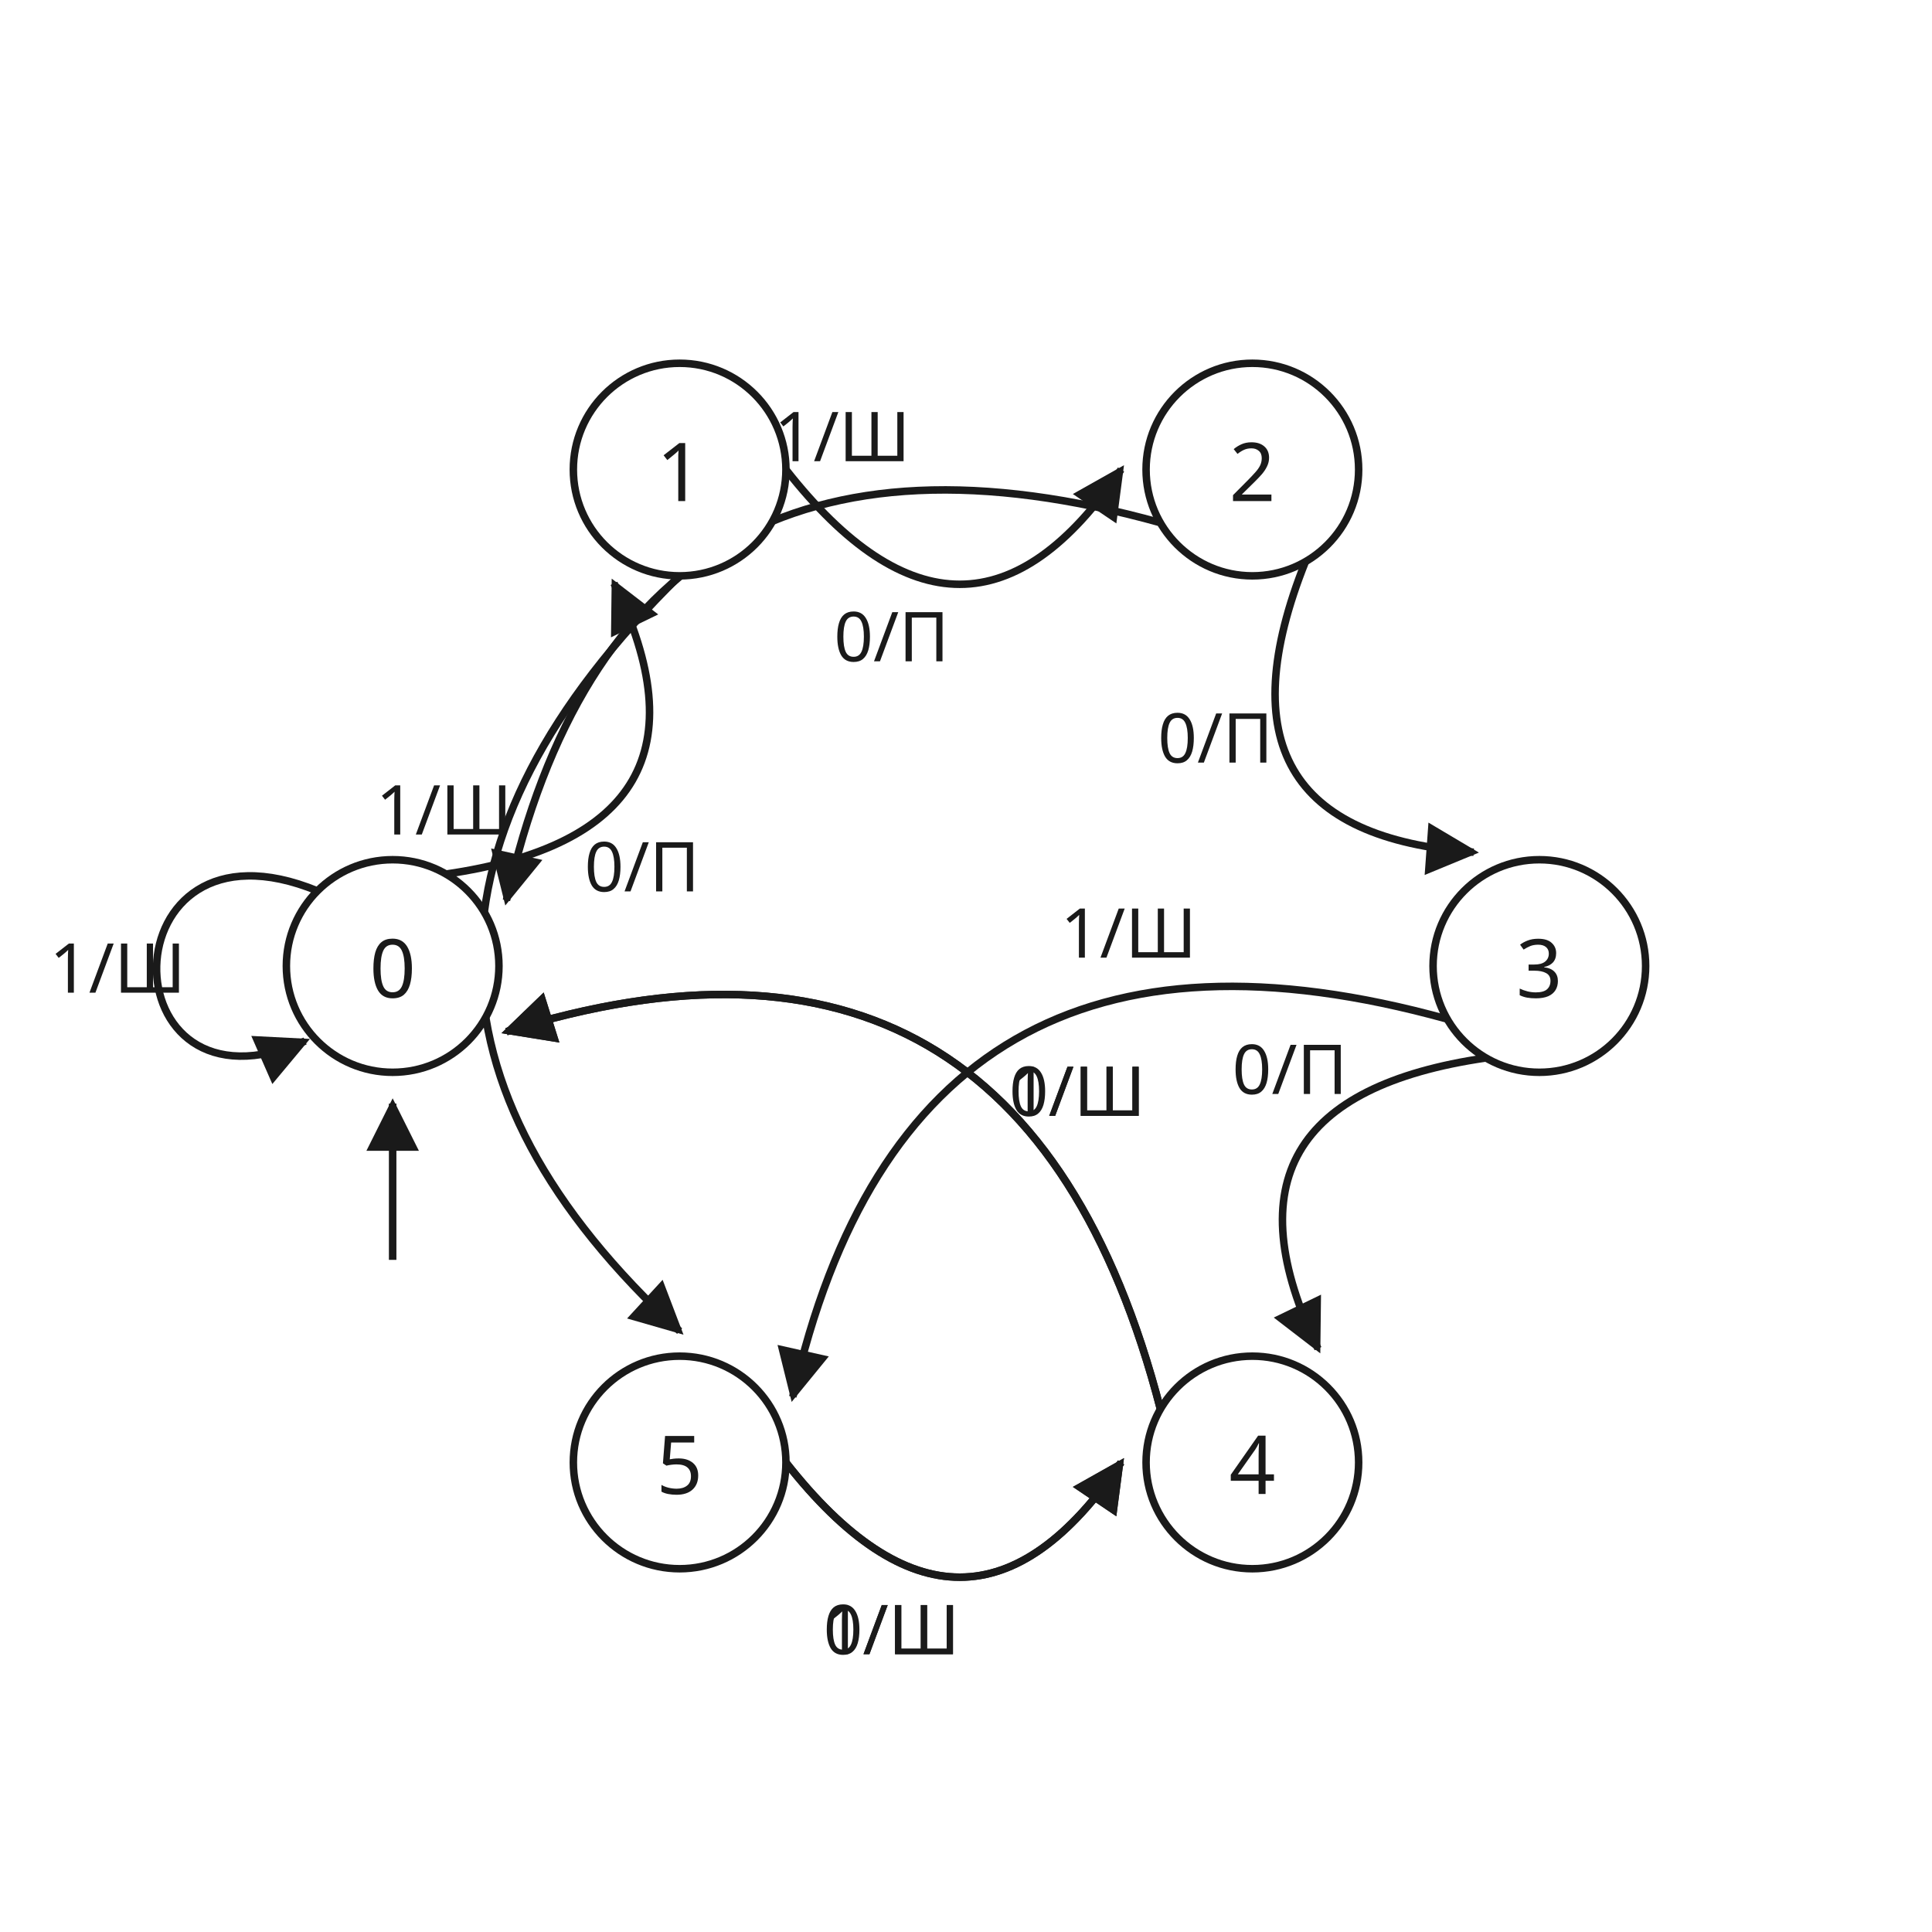
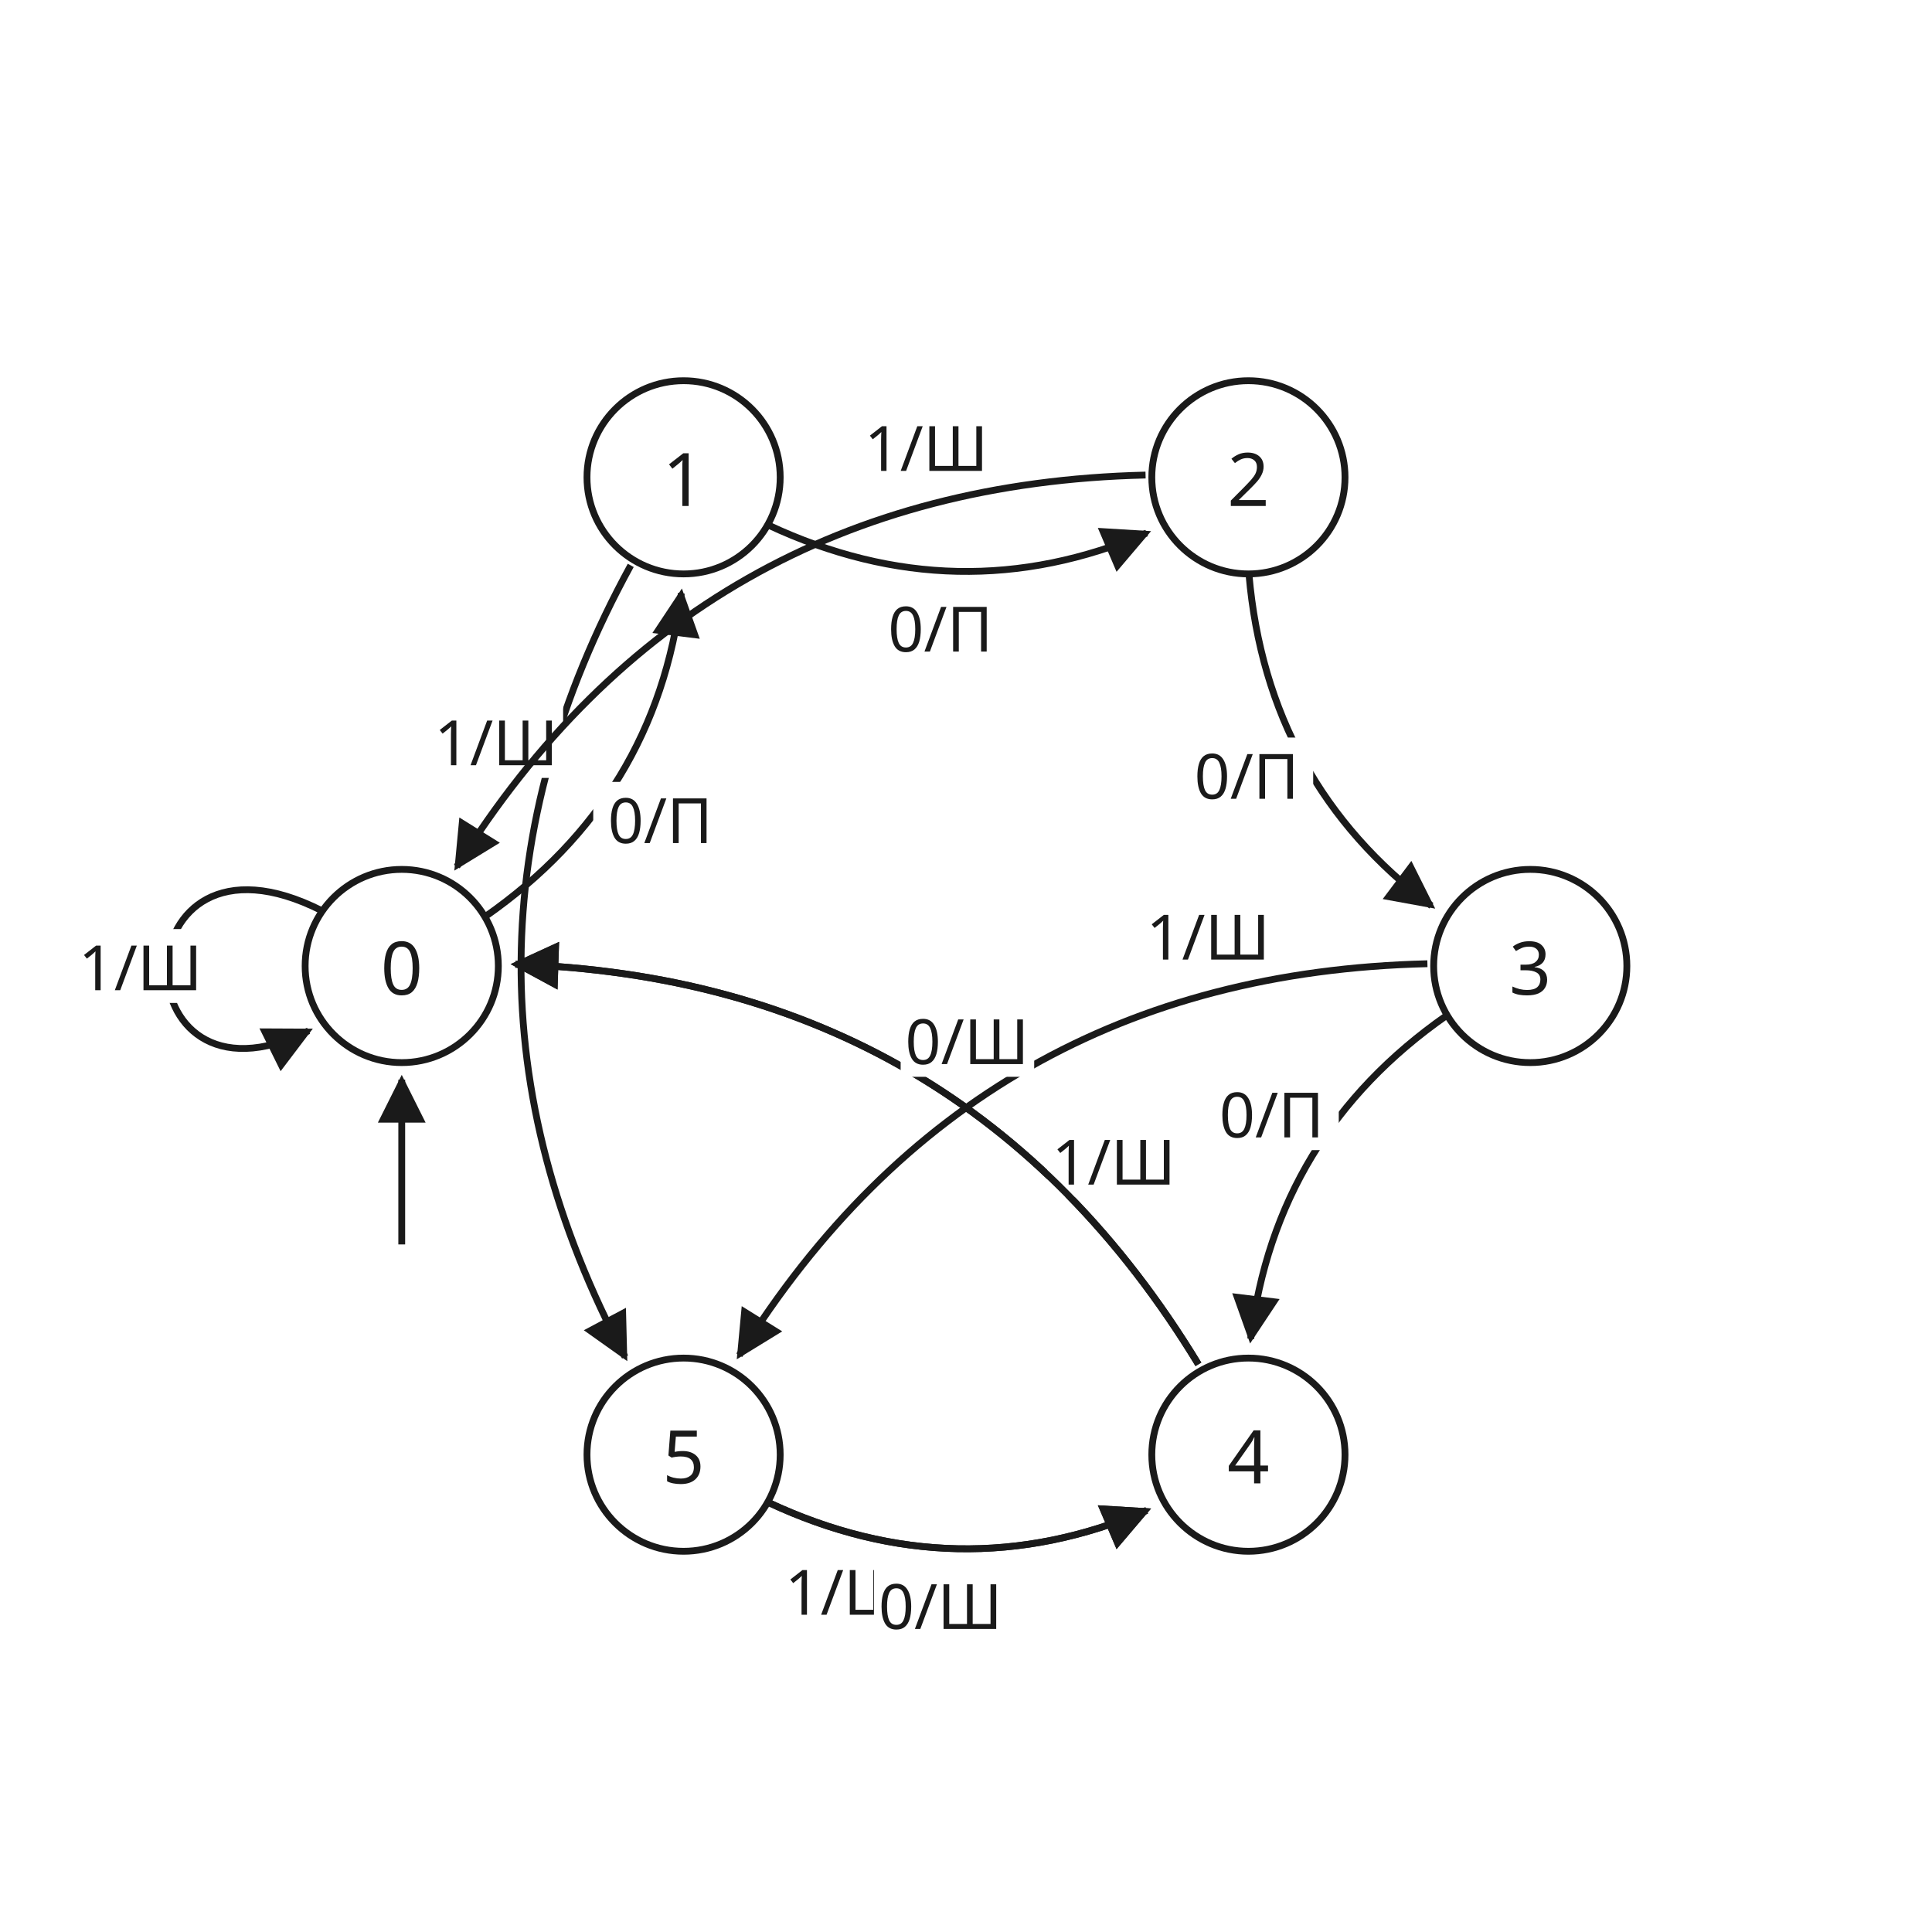
- <svg xmlns="http://www.w3.org/2000/svg" viewBox="0 0 309 309" width="309" height="309">
-   <rect width="309" height="309" fill="#ffffff" />
+ <svg xmlns="http://www.w3.org/2000/svg" viewBox="0 0 340 340" width="340" height="340">
+   <rect width="340" height="340" fill="#ffffff" />
  <defs>
    <marker id="arrow" viewBox="0 0 10 10" refX="9" refY="5" markerWidth="7" markerHeight="7" orient="auto-start-reverse">
      <path d="M 0 0 L 10 5 L 0 10 z" fill="#1a1a1a" />
    </marker>
  </defs>
-   <path d="M 50.8 142.5 C 16.8 128.5 16.8 180.5 48.8 166.5" fill="none" stroke="#1a1a1a" stroke-width="1.2" marker-end="url(#arrow)" />
-   <text x="18.8" y="154.5" font-family="osifont, ISOCPEUR, sans-serif" font-size="11" text-anchor="middle" dominant-baseline="central" fill="#1a1a1a">1/Ш</text>
-   <path d="M 71.3 139.8 Q 117.5 133.1 98.2 93.3" fill="none" stroke="#1a1a1a" stroke-width="1.2" marker-end="url(#arrow)" />
-   <text x="102.7" y="138.3" font-family="osifont, ISOCPEUR, sans-serif" font-size="11" text-anchor="middle" dominant-baseline="central" fill="#1a1a1a">0/П</text>
-   <path d="M 108.7 92.1 Q 45.2 154.5 108.7 212.9" fill="none" stroke="#1a1a1a" stroke-width="1.2" marker-end="url(#arrow)" />
-   <text x="71.0" y="129.2" font-family="osifont, ISOCPEUR, sans-serif" font-size="11" text-anchor="middle" dominant-baseline="central" fill="#1a1a1a">1/Ш</text>
-   <path d="M 125.7 75.1 Q 154.5 111.8 179.3 75.1" fill="none" stroke="#1a1a1a" stroke-width="1.2" marker-end="url(#arrow)" />
-   <text x="142.6" y="101.5" font-family="osifont, ISOCPEUR, sans-serif" font-size="11" text-anchor="middle" dominant-baseline="central" fill="#1a1a1a">0/П</text>
-   <path d="M 185.6 83.6 Q 99.8 59.8 81.0 144.0" fill="none" stroke="#1a1a1a" stroke-width="1.2" marker-end="url(#arrow)" />
-   <text x="134.7" y="69.5" font-family="osifont, ISOCPEUR, sans-serif" font-size="11" text-anchor="middle" dominant-baseline="central" fill="#1a1a1a">1/Ш</text>
-   <path d="M 208.8 89.8 Q 191.5 133.1 235.7 136.3" fill="none" stroke="#1a1a1a" stroke-width="1.2" marker-end="url(#arrow)" />
-   <text x="194.4" y="117.7" font-family="osifont, ISOCPEUR, sans-serif" font-size="11" text-anchor="middle" dominant-baseline="central" fill="#1a1a1a">0/П</text>
-   <path d="M 231.5 163.0 Q 145.7 139.2 126.8 223.4" fill="none" stroke="#1a1a1a" stroke-width="1.2" marker-end="url(#arrow)" />
-   <text x="180.5" y="148.9" font-family="osifont, ISOCPEUR, sans-serif" font-size="11" text-anchor="middle" dominant-baseline="central" fill="#1a1a1a">1/Ш</text>
-   <path d="M 237.7 169.2 Q 191.5 175.9 210.8 215.7" fill="none" stroke="#1a1a1a" stroke-width="1.2" marker-end="url(#arrow)" />
-   <text x="206.3" y="170.7" font-family="osifont, ISOCPEUR, sans-serif" font-size="11" text-anchor="middle" dominant-baseline="central" fill="#1a1a1a">0/П</text>
-   <path d="M 185.6 225.4 Q 163.3 139.2 81.0 165.0" fill="none" stroke="#1a1a1a" stroke-width="1.2" marker-end="url(#arrow)" />
-   <text x="172.3" y="174.2" font-family="osifont, ISOCPEUR, sans-serif" font-size="11" text-anchor="middle" dominant-baseline="central" fill="#1a1a1a">1/Ш</text>
-   <path d="M 185.6 225.4 Q 163.3 139.2 81.0 165.0" fill="none" stroke="#1a1a1a" stroke-width="1.2" marker-end="url(#arrow)" />
-   <text x="172.3" y="174.2" font-family="osifont, ISOCPEUR, sans-serif" font-size="11" text-anchor="middle" dominant-baseline="central" fill="#1a1a1a">0/Ш</text>
-   <path d="M 125.7 233.9 Q 154.5 270.6 179.3 233.9" fill="none" stroke="#1a1a1a" stroke-width="1.2" marker-end="url(#arrow)" />
-   <text x="142.6" y="260.3" font-family="osifont, ISOCPEUR, sans-serif" font-size="11" text-anchor="middle" dominant-baseline="central" fill="#1a1a1a">1/Ш</text>
-   <path d="M 125.7 233.9 Q 154.5 270.6 179.3 233.9" fill="none" stroke="#1a1a1a" stroke-width="1.2" marker-end="url(#arrow)" />
-   <text x="142.6" y="260.3" font-family="osifont, ISOCPEUR, sans-serif" font-size="11" text-anchor="middle" dominant-baseline="central" fill="#1a1a1a">0/Ш</text>
-   <circle cx="62.8" cy="154.5" r="17" fill="#ffffff" stroke="#1a1a1a" stroke-width="1.2" />
-   <text x="62.8" y="154.5" font-family="osifont, ISOCPEUR, sans-serif" font-size="13" text-anchor="middle" dominant-baseline="central" fill="#1a1a1a">0</text>
-   <circle cx="108.7" cy="75.1" r="17" fill="#ffffff" stroke="#1a1a1a" stroke-width="1.2" />
-   <text x="108.7" y="75.1" font-family="osifont, ISOCPEUR, sans-serif" font-size="13" text-anchor="middle" dominant-baseline="central" fill="#1a1a1a">1</text>
-   <circle cx="200.3" cy="75.1" r="17" fill="#ffffff" stroke="#1a1a1a" stroke-width="1.2" />
-   <text x="200.3" y="75.1" font-family="osifont, ISOCPEUR, sans-serif" font-size="13" text-anchor="middle" dominant-baseline="central" fill="#1a1a1a">2</text>
-   <circle cx="246.2" cy="154.5" r="17" fill="#ffffff" stroke="#1a1a1a" stroke-width="1.2" />
-   <text x="246.2" y="154.5" font-family="osifont, ISOCPEUR, sans-serif" font-size="13" text-anchor="middle" dominant-baseline="central" fill="#1a1a1a">3</text>
-   <circle cx="200.3" cy="233.9" r="17" fill="#ffffff" stroke="#1a1a1a" stroke-width="1.2" />
-   <text x="200.3" y="233.9" font-family="osifont, ISOCPEUR, sans-serif" font-size="13" text-anchor="middle" dominant-baseline="central" fill="#1a1a1a">4</text>
-   <circle cx="108.7" cy="233.9" r="17" fill="#ffffff" stroke="#1a1a1a" stroke-width="1.2" />
-   <text x="108.7" y="233.9" font-family="osifont, ISOCPEUR, sans-serif" font-size="13" text-anchor="middle" dominant-baseline="central" fill="#1a1a1a">5</text>
-   <path d="M 62.8 201.5 L 62.8 176.5" stroke="#1a1a1a" stroke-width="1.2" marker-end="url(#arrow)" />
+   <path d="M 56.7 160.3 C 20.7 142.0 20.7 198.0 54.3 181.4" fill="none" stroke="#1a1a1a" stroke-width="1.2" marker-end="url(#arrow)" />
+   <rect x="13.0" y="163.5" width="23.5" height="13.0" fill="#ffffff" />
+   <text x="24.7" y="170.0" font-family="osifont, ISOCPEUR, sans-serif" font-size="11" text-anchor="middle" dominant-baseline="central" fill="#1a1a1a">1/Ш</text>
+   <path d="M 85.4 161.3 Q 115.5 140.3 119.9 104.4" fill="none" stroke="#1a1a1a" stroke-width="1.2" marker-end="url(#arrow)" />
+   <rect x="104.4" y="137.6" width="23.5" height="13.0" fill="#ffffff" />
+   <text x="116.2" y="144.1" font-family="osifont, ISOCPEUR, sans-serif" font-size="11" text-anchor="middle" dominant-baseline="central" fill="#1a1a1a">0/П</text>
+   <path d="M 111.0 99.5 Q 72.9 169.1 110.0 238.8" fill="none" stroke="#1a1a1a" stroke-width="1.2" marker-end="url(#arrow)" />
+   <rect x="75.6" y="123.9" width="23.5" height="13.0" fill="#ffffff" />
+   <text x="87.3" y="130.4" font-family="osifont, ISOCPEUR, sans-serif" font-size="11" text-anchor="middle" dominant-baseline="central" fill="#1a1a1a">1/Ш</text>
+   <path d="M 135.2 92.4 Q 168.5 108.0 201.8 93.8" fill="none" stroke="#1a1a1a" stroke-width="1.2" marker-end="url(#arrow)" />
+   <rect x="153.8" y="103.9" width="23.5" height="13.0" fill="#ffffff" />
+   <text x="165.5" y="110.4" font-family="osifont, ISOCPEUR, sans-serif" font-size="11" text-anchor="middle" dominant-baseline="central" fill="#1a1a1a">0/П</text>
+   <path d="M 201.6 83.6 Q 122.2 85.5 80.4 152.5" fill="none" stroke="#1a1a1a" stroke-width="1.2" marker-end="url(#arrow)" />
+   <rect x="151.2" y="72.1" width="23.5" height="13.0" fill="#ffffff" />
+   <text x="163.0" y="78.6" font-family="osifont, ISOCPEUR, sans-serif" font-size="11" text-anchor="middle" dominant-baseline="central" fill="#1a1a1a">1/Ш</text>
+   <path d="M 219.8 101.1 Q 223.0 137.7 251.9 159.4" fill="none" stroke="#1a1a1a" stroke-width="1.2" marker-end="url(#arrow)" />
+   <rect x="207.6" y="129.8" width="23.5" height="13.0" fill="#ffffff" />
+   <text x="219.4" y="136.3" font-family="osifont, ISOCPEUR, sans-serif" font-size="11" text-anchor="middle" dominant-baseline="central" fill="#1a1a1a">0/П</text>
+   <path d="M 251.2 169.6 Q 171.8 171.5 130.1 238.5" fill="none" stroke="#1a1a1a" stroke-width="1.2" marker-end="url(#arrow)" />
+   <rect x="200.9" y="158.1" width="23.5" height="13.0" fill="#ffffff" />
+   <text x="212.6" y="164.6" font-family="osifont, ISOCPEUR, sans-serif" font-size="11" text-anchor="middle" dominant-baseline="central" fill="#1a1a1a">1/Ш</text>
+   <path d="M 254.6 178.7 Q 224.5 199.7 220.1 235.6" fill="none" stroke="#1a1a1a" stroke-width="1.2" marker-end="url(#arrow)" />
+   <rect x="212.1" y="189.4" width="23.5" height="13.0" fill="#ffffff" />
+   <text x="223.8" y="195.9" font-family="osifont, ISOCPEUR, sans-serif" font-size="11" text-anchor="middle" dominant-baseline="central" fill="#1a1a1a">0/П</text>
+   <path d="M 210.9 240.1 Q 169.7 172.3 90.7 169.7" fill="none" stroke="#1a1a1a" stroke-width="1.2" marker-end="url(#arrow)" />
+   <rect x="184.3" y="197.7" width="23.5" height="13.0" fill="#ffffff" />
+   <text x="196.0" y="204.2" font-family="osifont, ISOCPEUR, sans-serif" font-size="11" text-anchor="middle" dominant-baseline="central" fill="#1a1a1a">1/Ш</text>
+   <path d="M 210.9 240.1 Q 169.7 172.3 90.7 169.7" fill="none" stroke="#1a1a1a" stroke-width="1.2" marker-end="url(#arrow)" />
+   <rect x="158.5" y="176.5" width="23.5" height="13.0" fill="#ffffff" />
+   <text x="170.2" y="183.0" font-family="osifont, ISOCPEUR, sans-serif" font-size="11" text-anchor="middle" dominant-baseline="central" fill="#1a1a1a">0/Ш</text>
+   <path d="M 135.2 264.4 Q 168.5 280.0 201.8 265.8" fill="none" stroke="#1a1a1a" stroke-width="1.2" marker-end="url(#arrow)" />
+   <rect x="137.2" y="273.4" width="23.5" height="13.0" fill="#ffffff" />
+   <text x="149.0" y="279.9" font-family="osifont, ISOCPEUR, sans-serif" font-size="11" text-anchor="middle" dominant-baseline="central" fill="#1a1a1a">1/Ш</text>
+   <path d="M 135.2 264.4 Q 168.5 280.0 201.8 265.8" fill="none" stroke="#1a1a1a" stroke-width="1.2" marker-end="url(#arrow)" />
+   <rect x="153.8" y="275.9" width="23.5" height="13.0" fill="#ffffff" />
+   <text x="165.5" y="282.4" font-family="osifont, ISOCPEUR, sans-serif" font-size="11" text-anchor="middle" dominant-baseline="central" fill="#1a1a1a">0/Ш</text>
+   <circle cx="70.7" cy="170.0" r="17" fill="#ffffff" stroke="#1a1a1a" stroke-width="1.2" />
+   <text x="70.7" y="170.0" font-family="osifont, ISOCPEUR, sans-serif" font-size="13" text-anchor="middle" dominant-baseline="central" fill="#1a1a1a">0</text>
+   <circle cx="120.3" cy="84.0" r="17" fill="#ffffff" stroke="#1a1a1a" stroke-width="1.2" />
+   <text x="120.3" y="84.0" font-family="osifont, ISOCPEUR, sans-serif" font-size="13" text-anchor="middle" dominant-baseline="central" fill="#1a1a1a">1</text>
+   <circle cx="219.7" cy="84.0" r="17" fill="#ffffff" stroke="#1a1a1a" stroke-width="1.2" />
+   <text x="219.7" y="84.0" font-family="osifont, ISOCPEUR, sans-serif" font-size="13" text-anchor="middle" dominant-baseline="central" fill="#1a1a1a">2</text>
+   <circle cx="269.3" cy="170.0" r="17" fill="#ffffff" stroke="#1a1a1a" stroke-width="1.2" />
+   <text x="269.3" y="170.0" font-family="osifont, ISOCPEUR, sans-serif" font-size="13" text-anchor="middle" dominant-baseline="central" fill="#1a1a1a">3</text>
+   <circle cx="219.7" cy="256.0" r="17" fill="#ffffff" stroke="#1a1a1a" stroke-width="1.2" />
+   <text x="219.7" y="256.0" font-family="osifont, ISOCPEUR, sans-serif" font-size="13" text-anchor="middle" dominant-baseline="central" fill="#1a1a1a">4</text>
+   <circle cx="120.3" cy="256.0" r="17" fill="#ffffff" stroke="#1a1a1a" stroke-width="1.2" />
+   <text x="120.3" y="256.0" font-family="osifont, ISOCPEUR, sans-serif" font-size="13" text-anchor="middle" dominant-baseline="central" fill="#1a1a1a">5</text>
+   <path d="M 70.7 219.0 L 70.7 190.0" stroke="#1a1a1a" stroke-width="1.2" marker-end="url(#arrow)" />
</svg>
